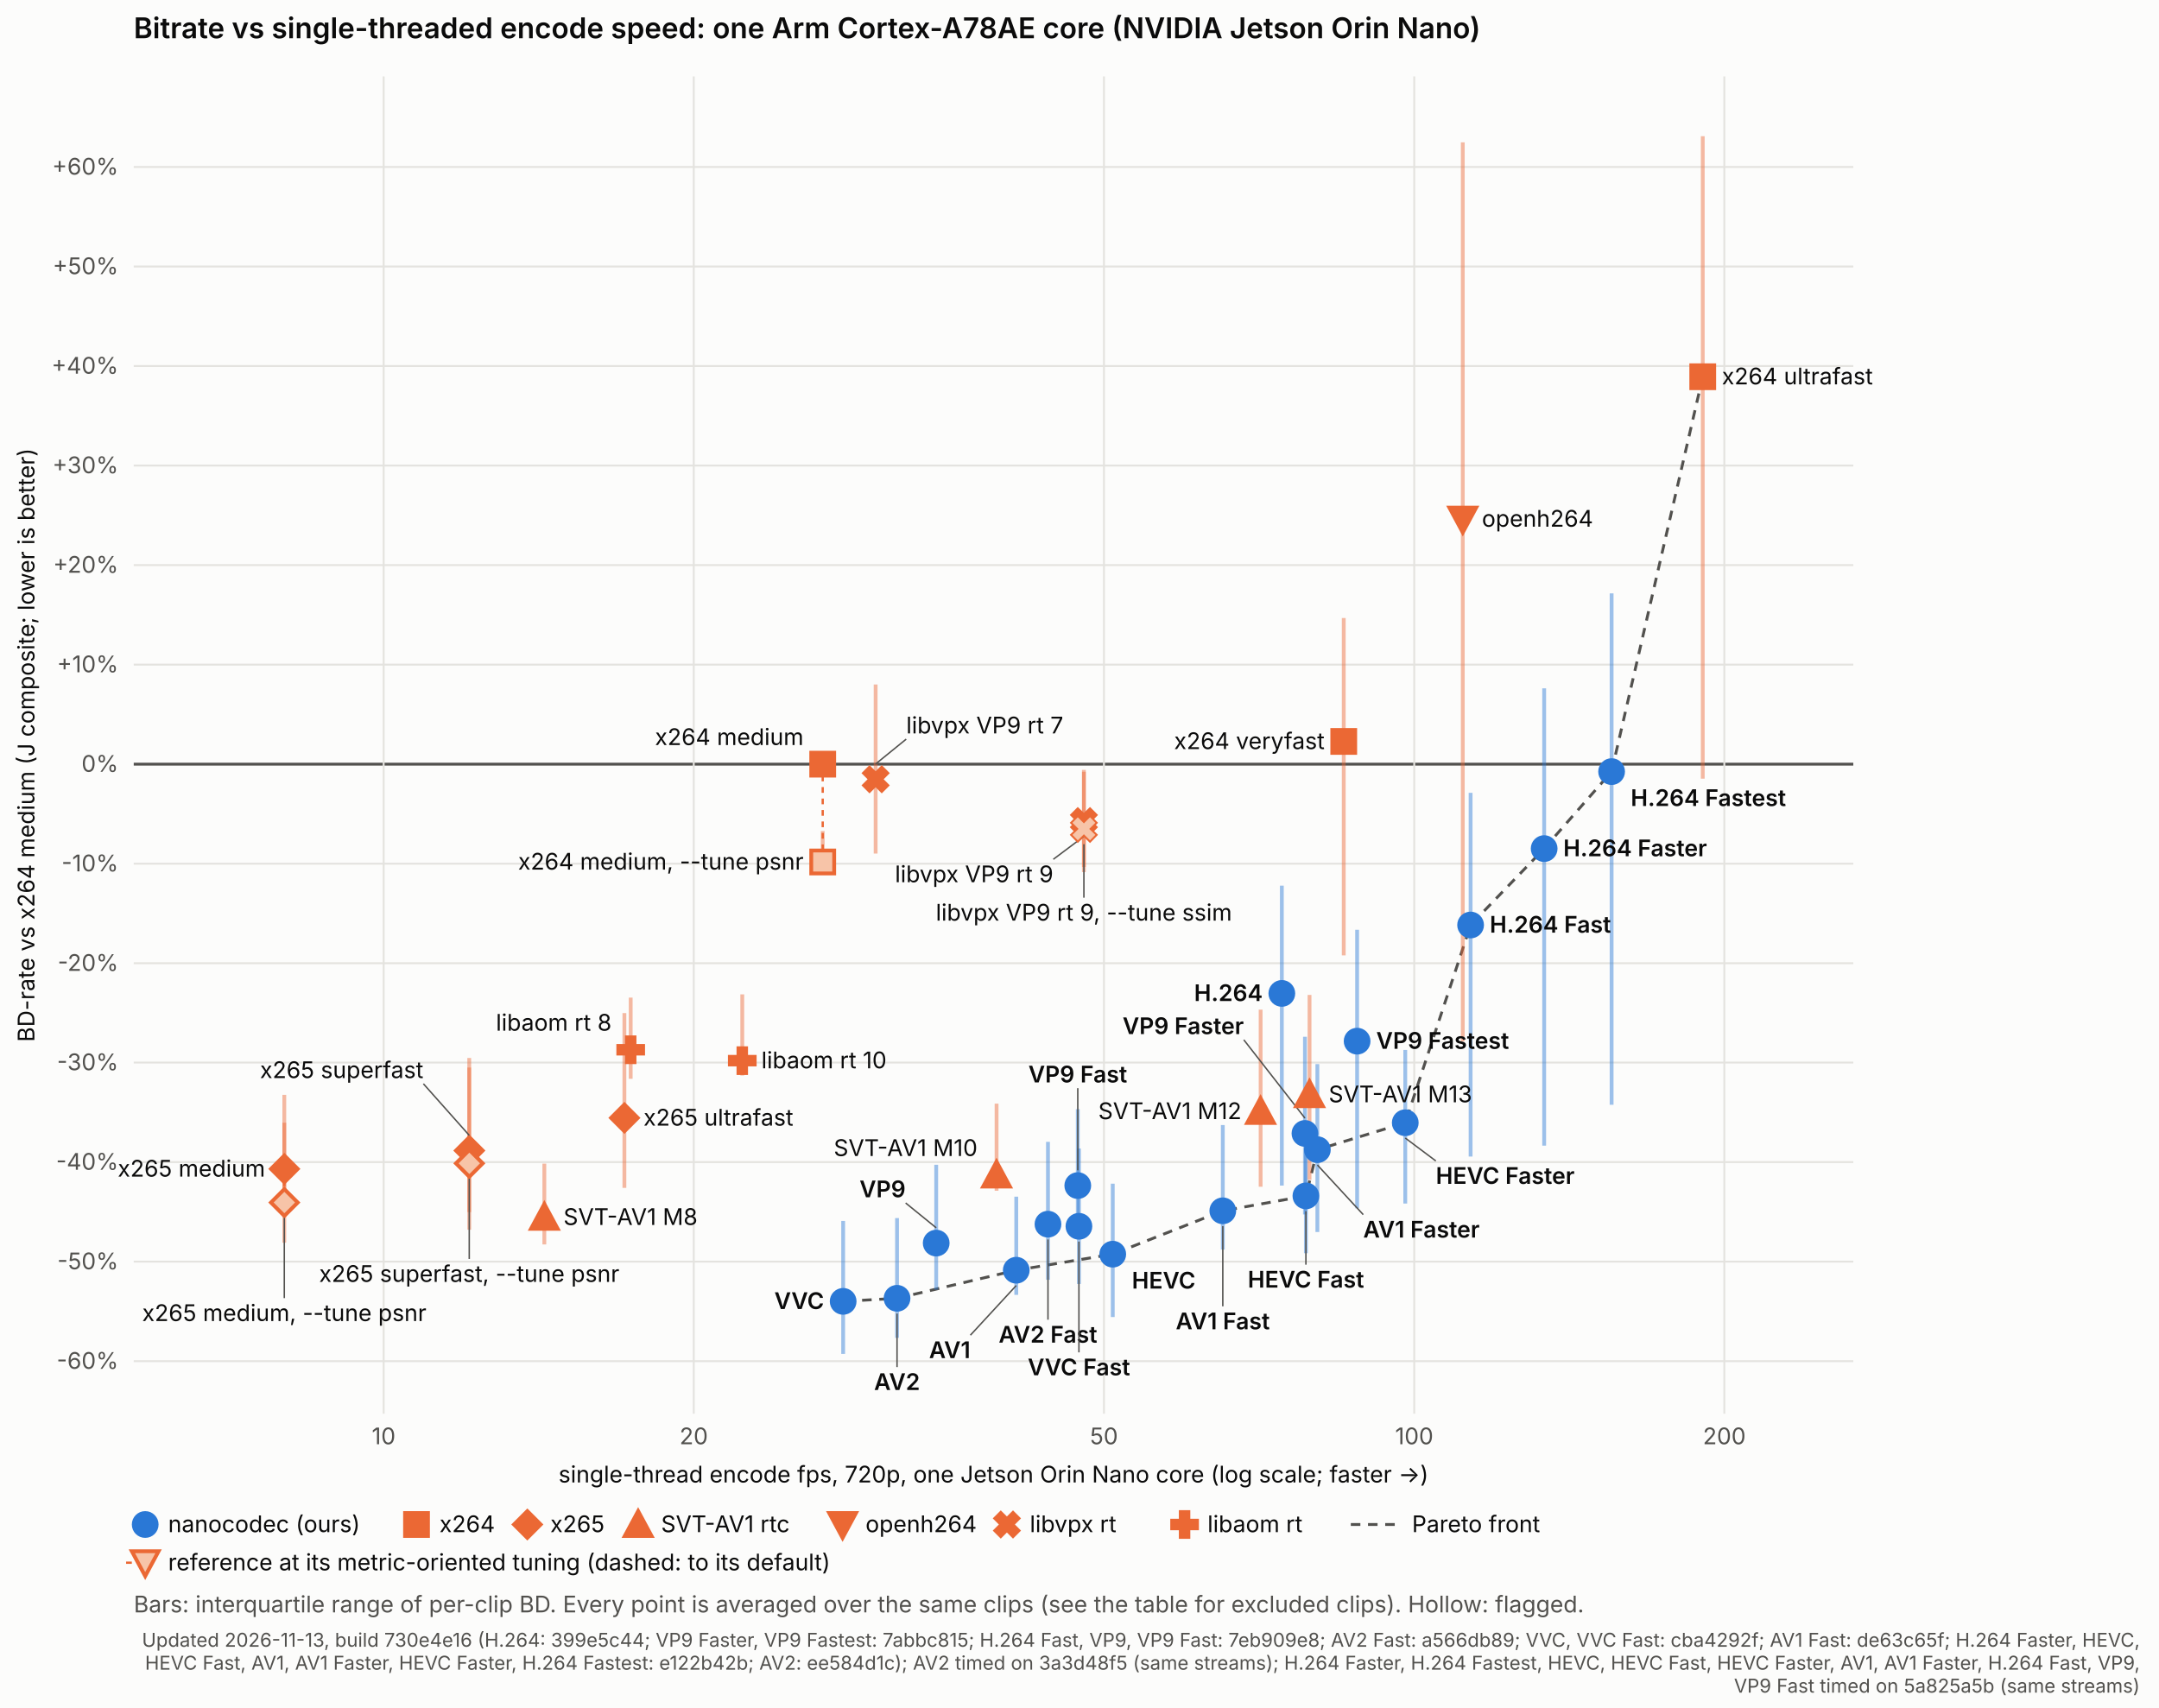
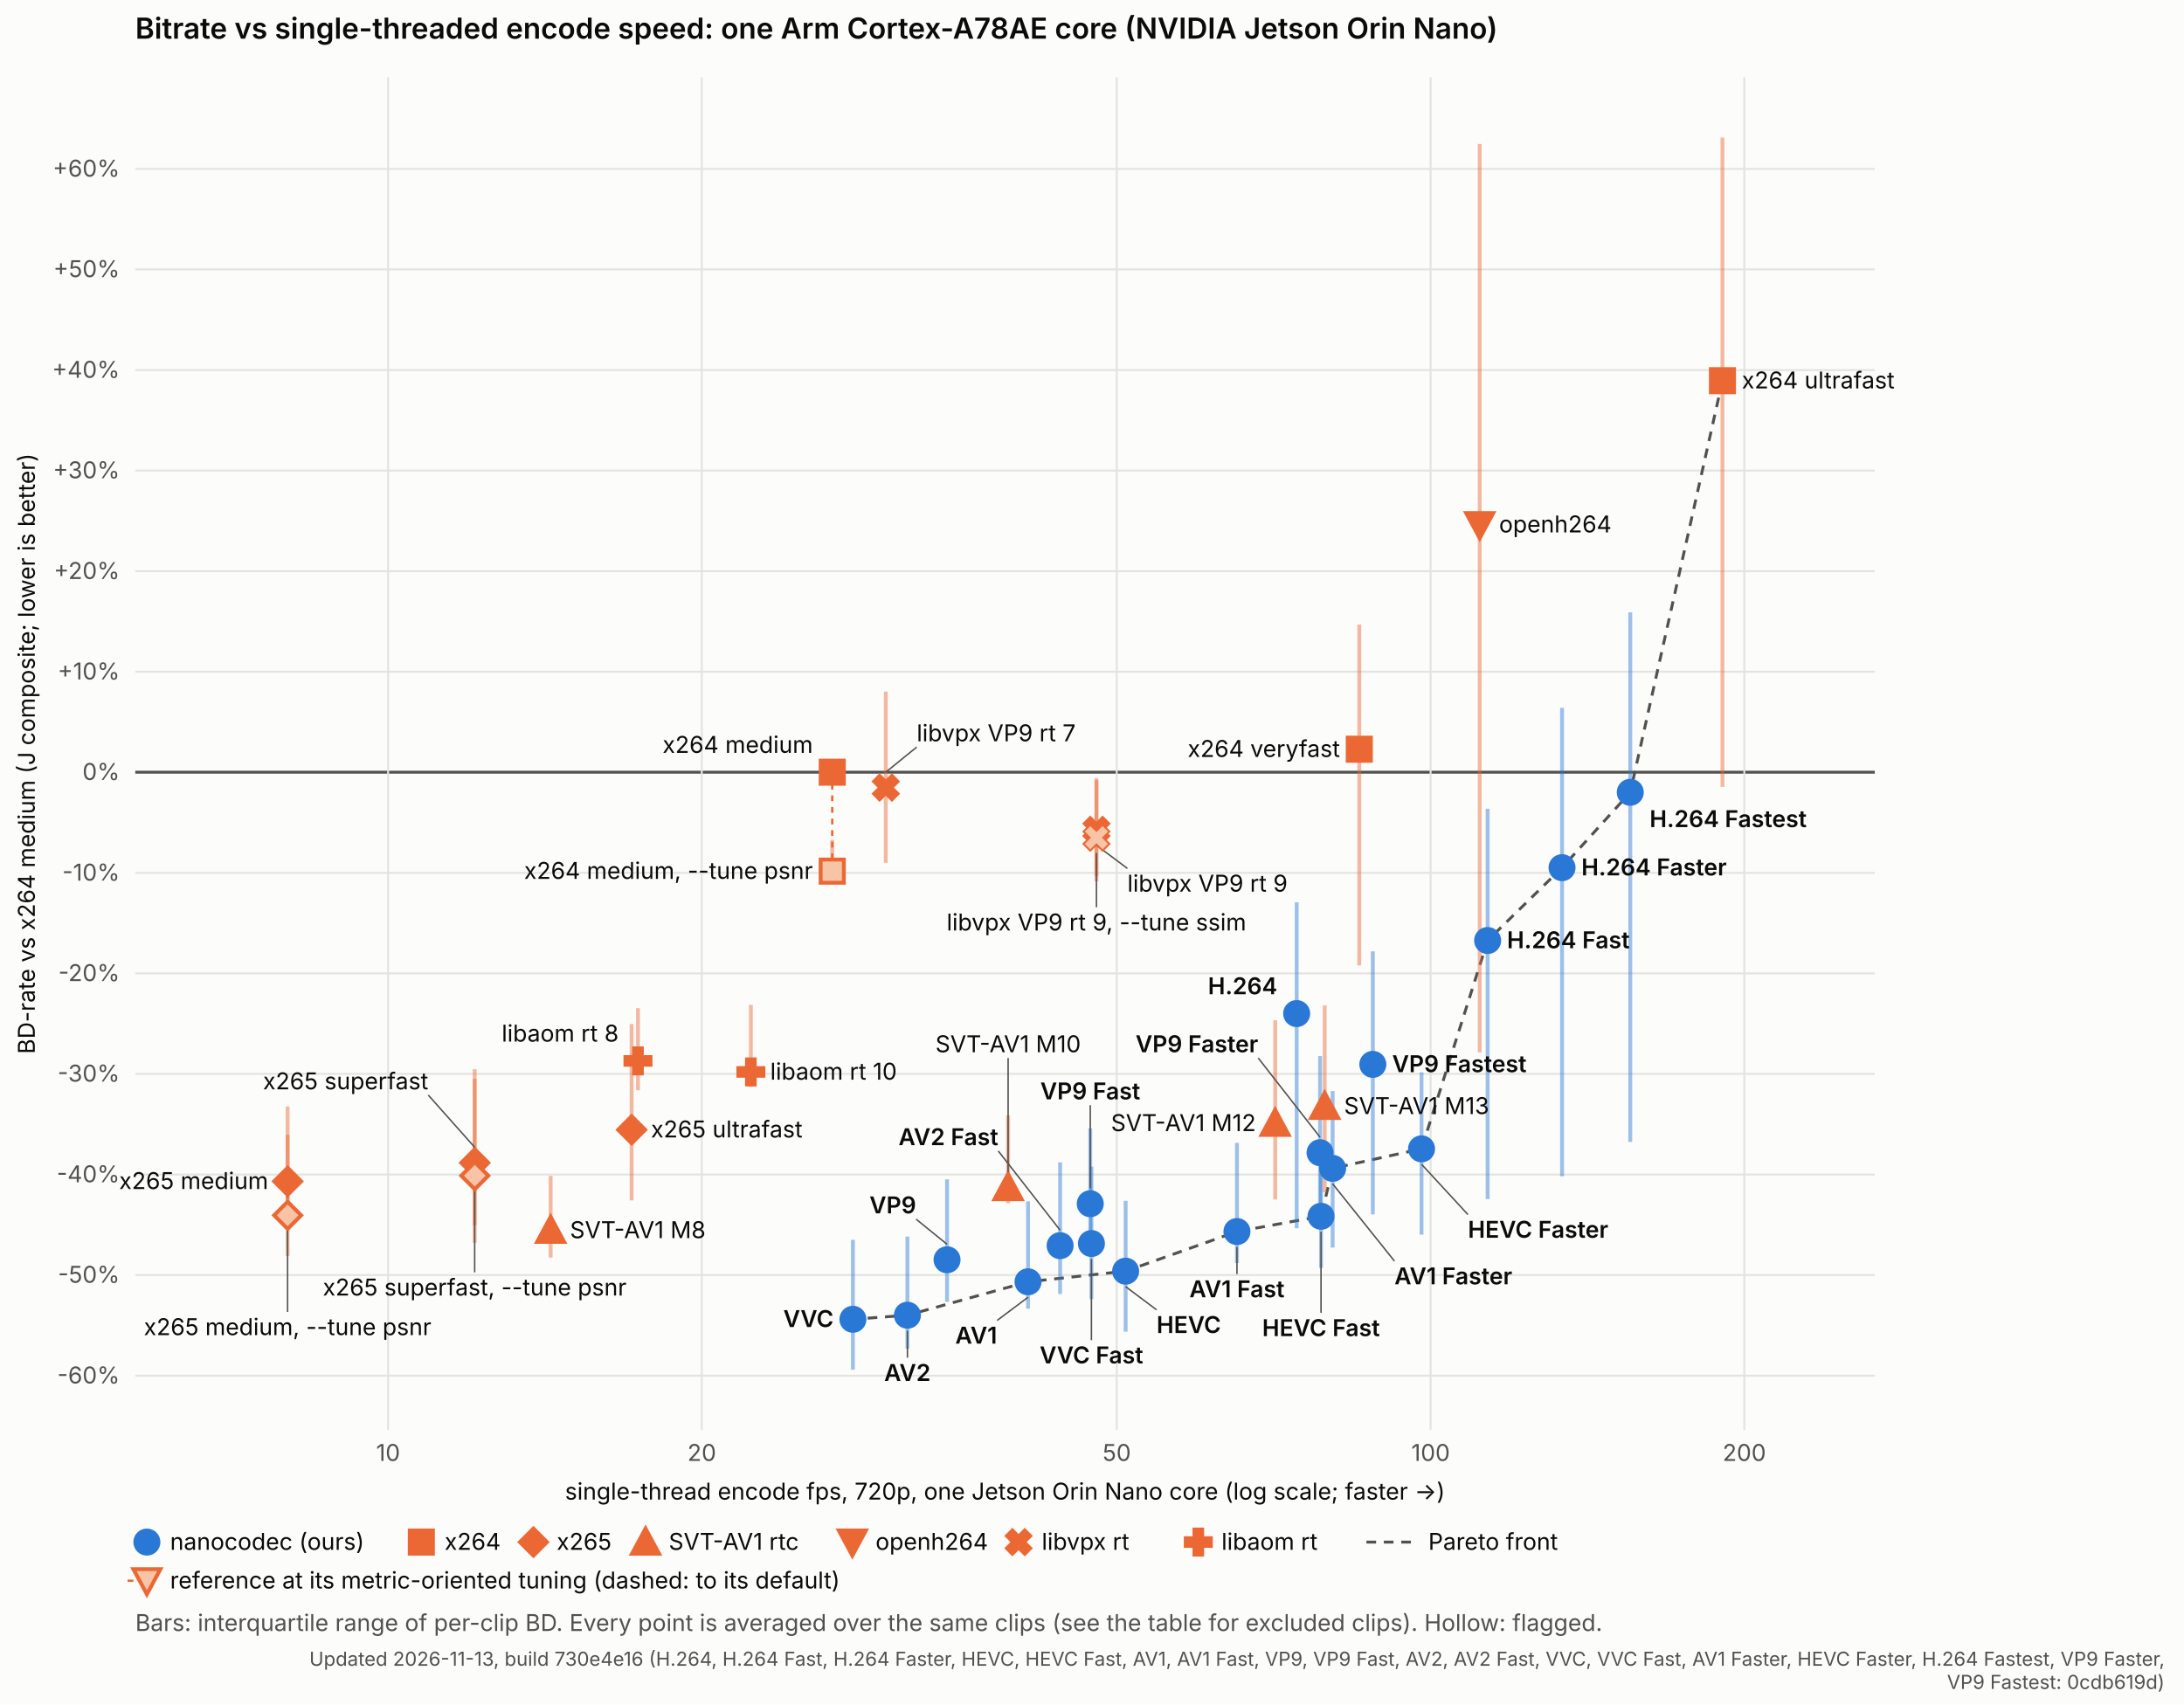
- <svg xmlns="http://www.w3.org/2000/svg" viewBox="0 0 1130 894" width="1130" height="894" font-family="system-ui, -apple-system, Segoe UI, sans-serif" font-size="12">
-   <rect width="1130" height="894" fill="#fcfcfb" />
+ <svg xmlns="http://www.w3.org/2000/svg" viewBox="0 0 1130 882" width="1130" height="882" font-family="system-ui, -apple-system, Segoe UI, sans-serif" font-size="12">
+   <rect width="1130" height="882" fill="#fcfcfb" />
  <text x="70" y="20" font-size="15" font-weight="600" fill="#0b0b0b">Bitrate vs single-threaded encode speed: one Arm Cortex-A78AE core (NVIDIA Jetson Orin Nano)</text>
  <text x="70" y="35" fill="#52514e" />
-   <line x1="70" x2="970" y1="712.5" y2="712.5" stroke="#e4e3df" stroke-width="1" />
-   <text x="62" y="716.5" text-anchor="end" fill="#52514e">-60%</text>
-   <line x1="70" x2="970" y1="660.4" y2="660.4" stroke="#e4e3df" stroke-width="1" />
-   <text x="62" y="664.4" text-anchor="end" fill="#52514e">-50%</text>
-   <line x1="70" x2="970" y1="608.3" y2="608.3" stroke="#e4e3df" stroke-width="1" />
-   <text x="62" y="612.3" text-anchor="end" fill="#52514e">-40%</text>
-   <line x1="70" x2="970" y1="556.2" y2="556.2" stroke="#e4e3df" stroke-width="1" />
-   <text x="62" y="560.2" text-anchor="end" fill="#52514e">-30%</text>
-   <line x1="70" x2="970" y1="504.2" y2="504.2" stroke="#e4e3df" stroke-width="1" />
-   <text x="62" y="508.2" text-anchor="end" fill="#52514e">-20%</text>
-   <line x1="70" x2="970" y1="452.1" y2="452.1" stroke="#e4e3df" stroke-width="1" />
-   <text x="62" y="456.1" text-anchor="end" fill="#52514e">-10%</text>
-   <line x1="70" x2="970" y1="400.0" y2="400.0" stroke="#52514e" stroke-width="1.5" />
-   <text x="62" y="404.0" text-anchor="end" fill="#52514e">0%</text>
-   <line x1="70" x2="970" y1="347.9" y2="347.9" stroke="#e4e3df" stroke-width="1" />
-   <text x="62" y="351.9" text-anchor="end" fill="#52514e">+10%</text>
-   <line x1="70" x2="970" y1="295.8" y2="295.8" stroke="#e4e3df" stroke-width="1" />
-   <text x="62" y="299.8" text-anchor="end" fill="#52514e">+20%</text>
-   <line x1="70" x2="970" y1="243.7" y2="243.7" stroke="#e4e3df" stroke-width="1" />
-   <text x="62" y="247.7" text-anchor="end" fill="#52514e">+30%</text>
-   <line x1="70" x2="970" y1="191.6" y2="191.6" stroke="#e4e3df" stroke-width="1" />
-   <text x="62" y="195.6" text-anchor="end" fill="#52514e">+40%</text>
-   <line x1="70" x2="970" y1="139.5" y2="139.5" stroke="#e4e3df" stroke-width="1" />
-   <text x="62" y="143.5" text-anchor="end" fill="#52514e">+50%</text>
+   <line x1="70" x2="970" y1="711.9" y2="711.9" stroke="#e4e3df" stroke-width="1" />
+   <text x="62" y="715.9" text-anchor="end" fill="#52514e">-60%</text>
+   <line x1="70" x2="970" y1="659.8" y2="659.8" stroke="#e4e3df" stroke-width="1" />
+   <text x="62" y="663.8" text-anchor="end" fill="#52514e">-50%</text>
+   <line x1="70" x2="970" y1="607.8" y2="607.8" stroke="#e4e3df" stroke-width="1" />
+   <text x="62" y="611.8" text-anchor="end" fill="#52514e">-40%</text>
+   <line x1="70" x2="970" y1="555.7" y2="555.7" stroke="#e4e3df" stroke-width="1" />
+   <text x="62" y="559.7" text-anchor="end" fill="#52514e">-30%</text>
+   <line x1="70" x2="970" y1="503.7" y2="503.7" stroke="#e4e3df" stroke-width="1" />
+   <text x="62" y="507.7" text-anchor="end" fill="#52514e">-20%</text>
+   <line x1="70" x2="970" y1="451.7" y2="451.7" stroke="#e4e3df" stroke-width="1" />
+   <text x="62" y="455.7" text-anchor="end" fill="#52514e">-10%</text>
+   <line x1="70" x2="970" y1="399.6" y2="399.6" stroke="#52514e" stroke-width="1.5" />
+   <text x="62" y="403.6" text-anchor="end" fill="#52514e">0%</text>
+   <line x1="70" x2="970" y1="347.6" y2="347.6" stroke="#e4e3df" stroke-width="1" />
+   <text x="62" y="351.6" text-anchor="end" fill="#52514e">+10%</text>
+   <line x1="70" x2="970" y1="295.6" y2="295.6" stroke="#e4e3df" stroke-width="1" />
+   <text x="62" y="299.6" text-anchor="end" fill="#52514e">+20%</text>
+   <line x1="70" x2="970" y1="243.5" y2="243.5" stroke="#e4e3df" stroke-width="1" />
+   <text x="62" y="247.5" text-anchor="end" fill="#52514e">+30%</text>
+   <line x1="70" x2="970" y1="191.5" y2="191.5" stroke="#e4e3df" stroke-width="1" />
+   <text x="62" y="195.5" text-anchor="end" fill="#52514e">+40%</text>
+   <line x1="70" x2="970" y1="139.4" y2="139.4" stroke="#e4e3df" stroke-width="1" />
+   <text x="62" y="143.4" text-anchor="end" fill="#52514e">+50%</text>
  <line x1="70" x2="970" y1="87.4" y2="87.4" stroke="#e4e3df" stroke-width="1" />
  <text x="62" y="91.4" text-anchor="end" fill="#52514e">+60%</text>
  <line x1="200.8" x2="200.8" y1="40" y2="740" stroke="#e4e3df" />
  <text x="200.8" y="756" text-anchor="middle" fill="#52514e">10</text>
  <line x1="363.1" x2="363.1" y1="40" y2="740" stroke="#e4e3df" />
  <text x="363.1" y="756" text-anchor="middle" fill="#52514e">20</text>
  <line x1="577.8" x2="577.8" y1="40" y2="740" stroke="#e4e3df" />
  <text x="577.8" y="756" text-anchor="middle" fill="#52514e">50</text>
  <line x1="740.2" x2="740.2" y1="40" y2="740" stroke="#e4e3df" />
  <text x="740.2" y="756" text-anchor="middle" fill="#52514e">100</text>
  <line x1="902.5" x2="902.5" y1="40" y2="740" stroke="#e4e3df" />
  <text x="902.5" y="756" text-anchor="middle" fill="#52514e">200</text>
  <text x="520.0" y="776" text-anchor="middle" fill="#0b0b0b">single-thread encode fps, 720p, one Jetson Orin Nano core (log scale; faster →)</text>
  <text transform="translate(18,390.0) rotate(-90)" text-anchor="middle" fill="#0b0b0b">BD-rate vs x264 medium (J composite; lower is better)</text>
-   <polyline points="891.2,197.2 843.5,403.9 808.2,444.2 769.7,484.2 735.5,587.7 689.5,601.8 683.5,626.0 640.0,633.8 582.4,656.5 531.9,664.9 469.5,679.6 441.3,681.2" fill="none" stroke="#52514e" stroke-width="1.5" stroke-dasharray="5 4" />
-   <line x1="430.6" y1="400.0" x2="430.6" y2="451.2" stroke="#eb6834" stroke-width="1.2" stroke-dasharray="3 3" />
-   <line x1="245.6" y1="602.3" x2="245.6" y2="609.0" stroke="#eb6834" stroke-width="1.2" stroke-dasharray="3 3" />
-   <line x1="148.8" y1="611.9" x2="148.8" y2="629.5" stroke="#eb6834" stroke-width="1.2" stroke-dasharray="3 3" />
-   <line x1="567.3" y1="429.8" x2="567.3" y2="433.9" stroke="#eb6834" stroke-width="1.2" stroke-dasharray="3 3" />
-   <line x1="430.6" x2="430.6" y1="400.0" y2="400.0" stroke="#eb6834" stroke-opacity="0.45" stroke-width="2" />
-   <line x1="670.9" x2="670.9" y1="620.6" y2="463.6" stroke="#2a78d6" stroke-opacity="0.45" stroke-width="2" />
-   <line x1="769.7" x2="769.7" y1="605.4" y2="415.0" stroke="#2a78d6" stroke-opacity="0.45" stroke-width="2" />
-   <line x1="808.2" x2="808.2" y1="599.7" y2="360.3" stroke="#2a78d6" stroke-opacity="0.45" stroke-width="2" />
-   <line x1="843.5" x2="843.5" y1="578.3" y2="310.6" stroke="#2a78d6" stroke-opacity="0.45" stroke-width="2" />
-   <line x1="582.4" x2="582.4" y1="689.4" y2="619.6" stroke="#2a78d6" stroke-opacity="0.45" stroke-width="2" />
-   <line x1="683.5" x2="683.5" y1="656.0" y2="589.7" stroke="#2a78d6" stroke-opacity="0.45" stroke-width="2" />
-   <line x1="735.5" x2="735.5" y1="630.0" y2="549.6" stroke="#2a78d6" stroke-opacity="0.45" stroke-width="2" />
-   <line x1="531.9" x2="531.9" y1="677.8" y2="626.4" stroke="#2a78d6" stroke-opacity="0.45" stroke-width="2" />
-   <line x1="640.0" x2="640.0" y1="654.1" y2="588.9" stroke="#2a78d6" stroke-opacity="0.45" stroke-width="2" />
-   <line x1="689.5" x2="689.5" y1="644.9" y2="557.0" stroke="#2a78d6" stroke-opacity="0.45" stroke-width="2" />
-   <line x1="490.0" x2="490.0" y1="675.1" y2="609.7" stroke="#2a78d6" stroke-opacity="0.45" stroke-width="2" />
-   <line x1="564.1" x2="564.1" y1="645.4" y2="580.6" stroke="#2a78d6" stroke-opacity="0.45" stroke-width="2" />
-   <line x1="683.0" x2="683.0" y1="635.7" y2="542.7" stroke="#2a78d6" stroke-opacity="0.45" stroke-width="2" />
-   <line x1="710.3" x2="710.3" y1="632.5" y2="486.7" stroke="#2a78d6" stroke-opacity="0.45" stroke-width="2" />
-   <line x1="469.5" x2="469.5" y1="700.3" y2="637.6" stroke="#2a78d6" stroke-opacity="0.45" stroke-width="2" />
-   <line x1="548.5" x2="548.5" y1="669.9" y2="597.7" stroke="#2a78d6" stroke-opacity="0.45" stroke-width="2" />
-   <line x1="441.3" x2="441.3" y1="708.7" y2="639.1" stroke="#2a78d6" stroke-opacity="0.45" stroke-width="2" />
-   <line x1="564.7" x2="564.7" y1="672.1" y2="601.2" stroke="#2a78d6" stroke-opacity="0.45" stroke-width="2" />
-   <line x1="765.6" x2="765.6" y1="545.1" y2="74.5" stroke="#eb6834" stroke-opacity="0.45" stroke-width="2" />
-   <line x1="891.2" x2="891.2" y1="407.6" y2="71.3" stroke="#eb6834" stroke-opacity="0.45" stroke-width="2" />
-   <line x1="703.3" x2="703.3" y1="500.1" y2="323.5" stroke="#eb6834" stroke-opacity="0.45" stroke-width="2" />
-   <line x1="326.8" x2="326.8" y1="621.8" y2="530.3" stroke="#eb6834" stroke-opacity="0.45" stroke-width="2" />
-   <line x1="245.6" x2="245.6" y1="634.5" y2="553.8" stroke="#eb6834" stroke-opacity="0.45" stroke-width="2" />
-   <line x1="148.8" x2="148.8" y1="625.5" y2="573.1" stroke="#eb6834" stroke-opacity="0.45" stroke-width="2" />
-   <line x1="284.9" x2="284.9" y1="651.4" y2="609.1" stroke="#eb6834" stroke-opacity="0.45" stroke-width="2" />
-   <line x1="521.6" x2="521.6" y1="623.3" y2="577.7" stroke="#eb6834" stroke-opacity="0.45" stroke-width="2" />
-   <line x1="659.8" x2="659.8" y1="621.2" y2="528.5" stroke="#eb6834" stroke-opacity="0.45" stroke-width="2" />
-   <line x1="685.4" x2="685.4" y1="617.6" y2="520.8" stroke="#eb6834" stroke-opacity="0.45" stroke-width="2" />
-   <line x1="458.3" x2="458.3" y1="446.8" y2="358.3" stroke="#eb6834" stroke-opacity="0.45" stroke-width="2" />
-   <line x1="567.3" x2="567.3" y1="453.8" y2="404.0" stroke="#eb6834" stroke-opacity="0.45" stroke-width="2" />
-   <line x1="330.1" x2="330.1" y1="564.7" y2="522.2" stroke="#eb6834" stroke-opacity="0.45" stroke-width="2" />
-   <line x1="388.5" x2="388.5" y1="563.0" y2="520.5" stroke="#eb6834" stroke-opacity="0.45" stroke-width="2" />
-   <line x1="430.6" x2="430.6" y1="453.6" y2="435.0" stroke="#eb6834" stroke-opacity="0.45" stroke-width="2" />
-   <line x1="245.6" x2="245.6" y1="643.7" y2="558.8" stroke="#eb6834" stroke-opacity="0.45" stroke-width="2" />
-   <line x1="148.8" x2="148.8" y1="650.5" y2="587.7" stroke="#eb6834" stroke-opacity="0.45" stroke-width="2" />
-   <line x1="567.3" x2="567.3" y1="456.5" y2="403.0" stroke="#eb6834" stroke-opacity="0.45" stroke-width="2" />
-   <g>
-     <rect x="424.6" y="394.0" width="12" height="12" fill="#eb6834" stroke="#eb6834" stroke-width="2" />
-   </g>
-   <text x="420.6" y="390.0" text-anchor="end" fill="#0b0b0b">x264 medium</text>
-   <g>
-     <circle cx="670.9" cy="520.0" r="6" fill="#2a78d6" stroke="#2a78d6" stroke-width="2" />
-   </g>
-   <text x="660.9" y="524.0" text-anchor="end" fill="#0b0b0b" font-weight="600">H.264</text>
-   <g>
-     <circle cx="769.7" cy="484.2" r="6" fill="#2a78d6" stroke="#2a78d6" stroke-width="2" />
-   </g>
-   <text x="779.7" y="488.2" text-anchor="start" fill="#0b0b0b" font-weight="600">H.264 Fast</text>
-   <g>
-     <circle cx="808.2" cy="444.2" r="6" fill="#2a78d6" stroke="#2a78d6" stroke-width="2" />
-   </g>
-   <text x="818.2" y="448.2" text-anchor="start" fill="#0b0b0b" font-weight="600">H.264 Faster</text>
-   <g>
-     <circle cx="843.5" cy="403.9" r="6" fill="#2a78d6" stroke="#2a78d6" stroke-width="2" />
-   </g>
-   <text x="853.5" y="421.9" text-anchor="start" fill="#0b0b0b" font-weight="600">H.264 Fastest</text>
-   <g>
-     <circle cx="582.4" cy="656.5" r="6" fill="#2a78d6" stroke="#2a78d6" stroke-width="2" />
-   </g>
-   <text x="592.4" y="674.5" text-anchor="start" fill="#0b0b0b" font-weight="600">HEVC</text>
-   <g>
-     <circle cx="683.5" cy="626.0" r="6" fill="#2a78d6" stroke="#2a78d6" stroke-width="2" />
-   </g>
-   <line x1="683.5" y1="634.0" x2="683.5" y2="662.0" stroke="#52514e" stroke-width="0.75" />
-   <text x="683.5" y="674.0" text-anchor="middle" fill="#0b0b0b" font-weight="600">HEVC Fast</text>
-   <g>
-     <circle cx="735.5" cy="587.7" r="6" fill="#2a78d6" stroke="#2a78d6" stroke-width="2" />
-   </g>
-   <line x1="735.5" y1="595.7" x2="751.5" y2="607.7" stroke="#52514e" stroke-width="0.75" />
-   <text x="751.5" y="619.7" text-anchor="start" fill="#0b0b0b" font-weight="600">HEVC Faster</text>
-   <g>
-     <circle cx="531.9" cy="664.9" r="6" fill="#2a78d6" stroke="#2a78d6" stroke-width="2" />
-   </g>
-   <line x1="531.9" y1="672.9" x2="507.9" y2="698.9" stroke="#52514e" stroke-width="0.75" />
-   <text x="507.9" y="710.9" text-anchor="end" fill="#0b0b0b" font-weight="600">AV1</text>
-   <g>
-     <circle cx="640.0" cy="633.8" r="6" fill="#2a78d6" stroke="#2a78d6" stroke-width="2" />
-   </g>
-   <line x1="640.0" y1="641.8" x2="640.0" y2="683.8" stroke="#52514e" stroke-width="0.75" />
-   <text x="640.0" y="695.8" text-anchor="middle" fill="#0b0b0b" font-weight="600">AV1 Fast</text>
-   <g>
-     <circle cx="689.5" cy="601.8" r="6" fill="#2a78d6" stroke="#2a78d6" stroke-width="2" />
-   </g>
-   <line x1="689.5" y1="609.8" x2="713.5" y2="635.8" stroke="#52514e" stroke-width="0.75" />
-   <text x="713.5" y="647.8" text-anchor="start" fill="#0b0b0b" font-weight="600">AV1 Faster</text>
-   <g>
-     <circle cx="490.0" cy="650.7" r="6" fill="#2a78d6" stroke="#2a78d6" stroke-width="2" />
-   </g>
-   <line x1="490.0" y1="642.7" x2="474.0" y2="629.7" stroke="#52514e" stroke-width="0.75" />
-   <text x="474.0" y="626.7" text-anchor="end" fill="#0b0b0b" font-weight="600">VP9</text>
-   <g>
-     <circle cx="564.1" cy="620.6" r="6" fill="#2a78d6" stroke="#2a78d6" stroke-width="2" />
-   </g>
-   <line x1="564.1" y1="612.6" x2="564.1" y2="569.6" stroke="#52514e" stroke-width="0.75" />
-   <text x="564.1" y="566.6" text-anchor="middle" fill="#0b0b0b" font-weight="600">VP9 Fast</text>
-   <g>
-     <circle cx="683.0" cy="593.3" r="6" fill="#2a78d6" stroke="#2a78d6" stroke-width="2" />
-   </g>
-   <line x1="683.0" y1="585.3" x2="651.0" y2="544.3" stroke="#52514e" stroke-width="0.75" />
-   <text x="651.0" y="541.3" text-anchor="end" fill="#0b0b0b" font-weight="600">VP9 Faster</text>
-   <g>
-     <circle cx="710.3" cy="545.0" r="6" fill="#2a78d6" stroke="#2a78d6" stroke-width="2" />
-   </g>
-   <text x="720.3" y="549.0" text-anchor="start" fill="#0b0b0b" font-weight="600">VP9 Fastest</text>
-   <g>
-     <circle cx="469.5" cy="679.6" r="6" fill="#2a78d6" stroke="#2a78d6" stroke-width="2" />
-   </g>
-   <line x1="469.5" y1="687.6" x2="469.5" y2="715.6" stroke="#52514e" stroke-width="0.75" />
-   <text x="469.5" y="727.6" text-anchor="middle" fill="#0b0b0b" font-weight="600">AV2</text>
-   <g>
-     <circle cx="548.5" cy="640.8" r="6" fill="#2a78d6" stroke="#2a78d6" stroke-width="2" />
-   </g>
-   <line x1="548.5" y1="648.8" x2="548.5" y2="690.8" stroke="#52514e" stroke-width="0.75" />
-   <text x="548.5" y="702.8" text-anchor="middle" fill="#0b0b0b" font-weight="600">AV2 Fast</text>
-   <g>
-     <circle cx="441.3" cy="681.2" r="6" fill="#2a78d6" stroke="#2a78d6" stroke-width="2" />
-   </g>
-   <text x="431.3" y="685.2" text-anchor="end" fill="#0b0b0b" font-weight="600">VVC</text>
-   <g>
-     <circle cx="564.7" cy="641.9" r="6" fill="#2a78d6" stroke="#2a78d6" stroke-width="2" />
-   </g>
-   <line x1="564.7" y1="649.9" x2="564.7" y2="707.9" stroke="#52514e" stroke-width="0.75" />
-   <text x="564.7" y="719.9" text-anchor="middle" fill="#0b0b0b" font-weight="600">VVC Fast</text>
-   <g>
-     <polygon points="765.601,278.728 772.601,265.728 758.601,265.728" fill="#eb6834" stroke="#eb6834" stroke-width="2" />
-   </g>
-   <text x="775.6" y="275.7" text-anchor="start" fill="#0b0b0b">openh264</text>
-   <g>
-     <rect x="885.2" y="191.2" width="12" height="12" fill="#eb6834" stroke="#eb6834" stroke-width="2" />
-   </g>
-   <text x="901.2" y="201.2" text-anchor="start" fill="#0b0b0b">x264 ultrafast</text>
-   <g>
-     <rect x="697.3" y="382.1" width="12" height="12" fill="#eb6834" stroke="#eb6834" stroke-width="2" />
-   </g>
-   <text x="693.3" y="392.1" text-anchor="end" fill="#0b0b0b">x264 veryfast</text>
-   <g>
-     <polygon points="326.811,578.163 333.811,585.163 326.811,592.163 319.811,585.163" fill="#eb6834" stroke="#eb6834" stroke-width="2" />
-   </g>
-   <text x="336.8" y="589.2" text-anchor="start" fill="#0b0b0b">x265 ultrafast</text>
-   <g>
-     <polygon points="245.647,595.274 252.647,602.274 245.647,609.274 238.647,602.274" fill="#eb6834" stroke="#eb6834" stroke-width="2" />
-   </g>
-   <line x1="245.6" y1="594.3" x2="221.6" y2="567.3" stroke="#52514e" stroke-width="0.75" />
-   <text x="221.6" y="564.3" text-anchor="end" fill="#0b0b0b">x265 superfast</text>
-   <g>
-     <polygon points="148.821,604.859 155.821,611.859 148.821,618.859 141.821,611.859" fill="#eb6834" stroke="#eb6834" stroke-width="2" />
-   </g>
-   <text x="138.8" y="615.9" text-anchor="end" fill="#0b0b0b">x265 medium</text>
-   <g>
-     <polygon points="284.896,630.234 291.896,643.234 277.896,643.234" fill="#eb6834" stroke="#eb6834" stroke-width="2" />
-   </g>
-   <text x="294.9" y="641.2" text-anchor="start" fill="#0b0b0b">SVT-AV1 M8</text>
-   <g>
-     <polygon points="521.574,608.103 528.574,621.103 514.574,621.103" fill="#eb6834" stroke="#eb6834" stroke-width="2" />
-   </g>
-   <text x="511.6" y="605.1" text-anchor="end" fill="#0b0b0b">SVT-AV1 M10</text>
-   <g>
-     <polygon points="659.751,574.812 666.751,587.812 652.751,587.812" fill="#eb6834" stroke="#eb6834" stroke-width="2" />
-   </g>
-   <text x="649.8" y="585.8" text-anchor="end" fill="#0b0b0b">SVT-AV1 M12</text>
-   <g>
-     <polygon points="685.389,566.044 692.389,579.044 678.389,579.044" fill="#eb6834" stroke="#eb6834" stroke-width="2" />
-   </g>
-   <text x="695.4" y="577.0" text-anchor="start" fill="#0b0b0b">SVT-AV1 M13</text>
-   <g>
-     <polygon points="461.5,401.2 465.0,404.7 461.8,407.9 465.0,411.1 461.5,414.6 458.3,411.4 455.1,414.6 451.6,411.1 454.8,407.9 451.6,404.7 455.1,401.2 458.3,404.4" fill="#eb6834" stroke="#eb6834" stroke-width="1" />
-   </g>
-   <line x1="458.3" y1="399.9" x2="474.3" y2="386.9" stroke="#52514e" stroke-width="0.75" />
-   <text x="474.3" y="383.9" text-anchor="start" fill="#0b0b0b">libvpx VP9 rt 7</text>
-   <g>
-     <polygon points="570.5,423.1 574.0,426.6 570.8,429.8 574.0,433.0 570.5,436.5 567.3,433.3 564.1,436.5 560.6,433.0 563.8,429.8 560.6,426.6 564.1,423.1 567.3,426.2" fill="#eb6834" stroke="#eb6834" stroke-width="1" />
-   </g>
-   <line x1="567.3" y1="437.8" x2="551.3" y2="449.8" stroke="#52514e" stroke-width="0.75" />
-   <text x="551.3" y="461.8" text-anchor="end" fill="#0b0b0b">libvpx VP9 rt 9</text>
-   <g>
-     <polygon points="327.6,542.5 332.6,542.5 332.6,547.0 337.1,547.0 337.1,552.0 332.6,552.0 332.6,556.5 327.6,556.5 327.6,552.0 323.1,552.0 323.1,547.0 327.6,547.0" fill="#eb6834" stroke="#eb6834" stroke-width="1" />
-   </g>
-   <text x="320.1" y="539.5" text-anchor="end" fill="#0b0b0b">libaom rt 8</text>
-   <g>
-     <polygon points="386.0,548.2 391.0,548.2 391.0,552.7 395.5,552.7 395.5,557.7 391.0,557.7 391.0,562.2 386.0,562.2 386.0,557.7 381.5,557.7 381.5,552.7 386.0,552.7" fill="#eb6834" stroke="#eb6834" stroke-width="1" />
-   </g>
-   <text x="398.5" y="559.2" text-anchor="start" fill="#0b0b0b">libaom rt 10</text>
-   <g>
-     <rect x="424.6" y="445.2" width="12" height="12" fill="#f7c4a8" stroke="#eb6834" stroke-width="2" />
-   </g>
-   <text x="420.6" y="455.2" text-anchor="end" fill="#0b0b0b">x264 medium, --tune psnr</text>
-   <g>
-     <polygon points="245.647,601.955 252.647,608.955 245.647,615.955 238.647,608.955" fill="#f7c4a8" stroke="#eb6834" stroke-width="2" />
-   </g>
-   <line x1="245.6" y1="617.0" x2="245.6" y2="659.0" stroke="#52514e" stroke-width="0.75" />
-   <text x="245.6" y="671.0" text-anchor="middle" fill="#0b0b0b">x265 superfast, --tune psnr</text>
-   <g>
-     <polygon points="148.821,622.464 155.821,629.464 148.821,636.464 141.821,629.464" fill="#f7c4a8" stroke="#eb6834" stroke-width="2" />
-   </g>
-   <line x1="148.8" y1="637.5" x2="148.8" y2="679.5" stroke="#52514e" stroke-width="0.75" />
-   <text x="148.8" y="691.5" text-anchor="middle" fill="#0b0b0b">x265 medium, --tune psnr</text>
-   <g>
-     <polygon points="570.5,427.1 574.0,430.7 570.8,433.9 574.0,437.0 570.5,440.6 567.3,437.4 564.1,440.6 560.6,437.0 563.8,433.9 560.6,430.7 564.1,427.1 567.3,430.3" fill="#f7c4a8" stroke="#eb6834" stroke-width="1" />
-   </g>
-   <line x1="567.3" y1="441.9" x2="567.3" y2="469.9" stroke="#52514e" stroke-width="0.75" />
-   <text x="567.3" y="481.9" text-anchor="middle" fill="#0b0b0b">libvpx VP9 rt 9, --tune ssim</text>
+   <polyline points="891.2,197.0 843.5,410.0 808.2,449.0 769.7,486.7 735.5,594.5 689.5,604.6 683.5,629.4 640.0,637.3 582.4,657.8 531.9,663.3 469.5,680.6 441.3,682.7" fill="none" stroke="#52514e" stroke-width="1.5" stroke-dasharray="5 4" />
+   <line x1="430.6" y1="399.6" x2="430.6" y2="450.8" stroke="#eb6834" stroke-width="1.2" stroke-dasharray="3 3" />
+   <line x1="245.6" y1="601.7" x2="245.6" y2="608.4" stroke="#eb6834" stroke-width="1.2" stroke-dasharray="3 3" />
+   <line x1="148.8" y1="611.3" x2="148.8" y2="628.9" stroke="#eb6834" stroke-width="1.2" stroke-dasharray="3 3" />
+   <line x1="567.3" y1="429.4" x2="567.3" y2="433.5" stroke="#eb6834" stroke-width="1.2" stroke-dasharray="3 3" />
+   <line x1="430.6" x2="430.6" y1="399.6" y2="399.6" stroke="#eb6834" stroke-opacity="0.45" stroke-width="2" />
+   <line x1="670.9" x2="670.9" y1="635.6" y2="466.9" stroke="#2a78d6" stroke-opacity="0.45" stroke-width="2" />
+   <line x1="769.7" x2="769.7" y1="620.5" y2="418.5" stroke="#2a78d6" stroke-opacity="0.45" stroke-width="2" />
+   <line x1="808.2" x2="808.2" y1="608.7" y2="366.3" stroke="#2a78d6" stroke-opacity="0.45" stroke-width="2" />
+   <line x1="843.5" x2="843.5" y1="590.9" y2="316.9" stroke="#2a78d6" stroke-opacity="0.45" stroke-width="2" />
+   <line x1="582.4" x2="582.4" y1="689.1" y2="621.4" stroke="#2a78d6" stroke-opacity="0.45" stroke-width="2" />
+   <line x1="683.5" x2="683.5" y1="656.1" y2="592.1" stroke="#2a78d6" stroke-opacity="0.45" stroke-width="2" />
+   <line x1="735.5" x2="735.5" y1="638.9" y2="554.9" stroke="#2a78d6" stroke-opacity="0.45" stroke-width="2" />
+   <line x1="531.9" x2="531.9" y1="677.2" y2="621.7" stroke="#2a78d6" stroke-opacity="0.45" stroke-width="2" />
+   <line x1="640.0" x2="640.0" y1="653.6" y2="591.4" stroke="#2a78d6" stroke-opacity="0.45" stroke-width="2" />
+   <line x1="689.5" x2="689.5" y1="645.6" y2="564.6" stroke="#2a78d6" stroke-opacity="0.45" stroke-width="2" />
+   <line x1="490.0" x2="490.0" y1="673.7" y2="610.3" stroke="#2a78d6" stroke-opacity="0.45" stroke-width="2" />
+   <line x1="564.1" x2="564.1" y1="647.6" y2="583.9" stroke="#2a78d6" stroke-opacity="0.45" stroke-width="2" />
+   <line x1="683.0" x2="683.0" y1="634.8" y2="546.5" stroke="#2a78d6" stroke-opacity="0.45" stroke-width="2" />
+   <line x1="710.3" x2="710.3" y1="628.4" y2="492.3" stroke="#2a78d6" stroke-opacity="0.45" stroke-width="2" />
+   <line x1="469.5" x2="469.5" y1="697.9" y2="639.9" stroke="#2a78d6" stroke-opacity="0.45" stroke-width="2" />
+   <line x1="548.5" x2="548.5" y1="669.6" y2="601.5" stroke="#2a78d6" stroke-opacity="0.45" stroke-width="2" />
+   <line x1="441.3" x2="441.3" y1="708.8" y2="641.6" stroke="#2a78d6" stroke-opacity="0.45" stroke-width="2" />
+   <line x1="564.7" x2="564.7" y1="672.3" y2="603.7" stroke="#2a78d6" stroke-opacity="0.45" stroke-width="2" />
+   <line x1="765.6" x2="765.6" y1="544.6" y2="74.5" stroke="#eb6834" stroke-opacity="0.45" stroke-width="2" />
+   <line x1="891.2" x2="891.2" y1="407.2" y2="71.2" stroke="#eb6834" stroke-opacity="0.45" stroke-width="2" />
+   <line x1="703.3" x2="703.3" y1="499.6" y2="323.2" stroke="#eb6834" stroke-opacity="0.45" stroke-width="2" />
+   <line x1="326.8" x2="326.8" y1="621.2" y2="529.9" stroke="#eb6834" stroke-opacity="0.45" stroke-width="2" />
+   <line x1="245.6" x2="245.6" y1="634.0" y2="553.3" stroke="#eb6834" stroke-opacity="0.45" stroke-width="2" />
+   <line x1="148.8" x2="148.8" y1="625.0" y2="572.6" stroke="#eb6834" stroke-opacity="0.45" stroke-width="2" />
+   <line x1="284.9" x2="284.9" y1="650.8" y2="608.5" stroke="#eb6834" stroke-opacity="0.45" stroke-width="2" />
+   <line x1="521.6" x2="521.6" y1="622.7" y2="577.2" stroke="#eb6834" stroke-opacity="0.45" stroke-width="2" />
+   <line x1="659.8" x2="659.8" y1="620.7" y2="528.0" stroke="#eb6834" stroke-opacity="0.45" stroke-width="2" />
+   <line x1="685.4" x2="685.4" y1="617.0" y2="520.3" stroke="#eb6834" stroke-opacity="0.45" stroke-width="2" />
+   <line x1="458.3" x2="458.3" y1="446.5" y2="357.9" stroke="#eb6834" stroke-opacity="0.45" stroke-width="2" />
+   <line x1="567.3" x2="567.3" y1="453.4" y2="403.7" stroke="#eb6834" stroke-opacity="0.45" stroke-width="2" />
+   <line x1="330.1" x2="330.1" y1="564.2" y2="521.7" stroke="#eb6834" stroke-opacity="0.45" stroke-width="2" />
+   <line x1="388.5" x2="388.5" y1="562.5" y2="520.0" stroke="#eb6834" stroke-opacity="0.45" stroke-width="2" />
+   <line x1="430.6" x2="430.6" y1="453.2" y2="434.6" stroke="#eb6834" stroke-opacity="0.45" stroke-width="2" />
+   <line x1="245.6" x2="245.6" y1="643.1" y2="558.3" stroke="#eb6834" stroke-opacity="0.45" stroke-width="2" />
+   <line x1="148.8" x2="148.8" y1="649.9" y2="587.2" stroke="#eb6834" stroke-opacity="0.45" stroke-width="2" />
+   <line x1="567.3" x2="567.3" y1="456.1" y2="402.7" stroke="#eb6834" stroke-opacity="0.45" stroke-width="2" />
+   <g>
+     <rect x="424.6" y="393.6" width="12" height="12" fill="#eb6834" stroke="#eb6834" stroke-width="2" />
+   </g>
+   <text x="420.6" y="389.6" text-anchor="end" fill="#0b0b0b">x264 medium</text>
+   <g>
+     <circle cx="670.9" cy="524.5" r="6" fill="#2a78d6" stroke="#2a78d6" stroke-width="2" />
+   </g>
+   <text x="660.9" y="514.5" text-anchor="end" fill="#0b0b0b" font-weight="600">H.264</text>
+   <g>
+     <circle cx="769.7" cy="486.7" r="6" fill="#2a78d6" stroke="#2a78d6" stroke-width="2" />
+   </g>
+   <text x="779.7" y="490.7" text-anchor="start" fill="#0b0b0b" font-weight="600">H.264 Fast</text>
+   <g>
+     <circle cx="808.2" cy="449.0" r="6" fill="#2a78d6" stroke="#2a78d6" stroke-width="2" />
+   </g>
+   <text x="818.2" y="453.0" text-anchor="start" fill="#0b0b0b" font-weight="600">H.264 Faster</text>
+   <g>
+     <circle cx="843.5" cy="410.0" r="6" fill="#2a78d6" stroke="#2a78d6" stroke-width="2" />
+   </g>
+   <text x="853.5" y="428.0" text-anchor="start" fill="#0b0b0b" font-weight="600">H.264 Fastest</text>
+   <g>
+     <circle cx="582.4" cy="657.8" r="6" fill="#2a78d6" stroke="#2a78d6" stroke-width="2" />
+   </g>
+   <line x1="582.4" y1="665.8" x2="598.4" y2="677.8" stroke="#52514e" stroke-width="0.75" />
+   <text x="598.4" y="689.8" text-anchor="start" fill="#0b0b0b" font-weight="600">HEVC</text>
+   <g>
+     <circle cx="683.5" cy="629.4" r="6" fill="#2a78d6" stroke="#2a78d6" stroke-width="2" />
+   </g>
+   <line x1="683.5" y1="637.4" x2="683.5" y2="679.4" stroke="#52514e" stroke-width="0.75" />
+   <text x="683.5" y="691.4" text-anchor="middle" fill="#0b0b0b" font-weight="600">HEVC Fast</text>
+   <g>
+     <circle cx="735.5" cy="594.5" r="6" fill="#2a78d6" stroke="#2a78d6" stroke-width="2" />
+   </g>
+   <line x1="735.5" y1="602.5" x2="759.5" y2="628.5" stroke="#52514e" stroke-width="0.75" />
+   <text x="759.5" y="640.5" text-anchor="start" fill="#0b0b0b" font-weight="600">HEVC Faster</text>
+   <g>
+     <circle cx="531.9" cy="663.3" r="6" fill="#2a78d6" stroke="#2a78d6" stroke-width="2" />
+   </g>
+   <line x1="531.9" y1="671.3" x2="515.9" y2="683.3" stroke="#52514e" stroke-width="0.75" />
+   <text x="515.9" y="695.3" text-anchor="end" fill="#0b0b0b" font-weight="600">AV1</text>
+   <g>
+     <circle cx="640.0" cy="637.3" r="6" fill="#2a78d6" stroke="#2a78d6" stroke-width="2" />
+   </g>
+   <line x1="640.0" y1="645.3" x2="640.0" y2="659.3" stroke="#52514e" stroke-width="0.75" />
+   <text x="640.0" y="671.3" text-anchor="middle" fill="#0b0b0b" font-weight="600">AV1 Fast</text>
+   <g>
+     <circle cx="689.5" cy="604.6" r="6" fill="#2a78d6" stroke="#2a78d6" stroke-width="2" />
+   </g>
+   <line x1="689.5" y1="612.6" x2="721.5" y2="652.6" stroke="#52514e" stroke-width="0.75" />
+   <text x="721.5" y="664.6" text-anchor="start" fill="#0b0b0b" font-weight="600">AV1 Faster</text>
+   <g>
+     <circle cx="490.0" cy="651.9" r="6" fill="#2a78d6" stroke="#2a78d6" stroke-width="2" />
+   </g>
+   <line x1="490.0" y1="643.9" x2="474.0" y2="630.9" stroke="#52514e" stroke-width="0.75" />
+   <text x="474.0" y="627.9" text-anchor="end" fill="#0b0b0b" font-weight="600">VP9</text>
+   <g>
+     <circle cx="564.1" cy="622.9" r="6" fill="#2a78d6" stroke="#2a78d6" stroke-width="2" />
+   </g>
+   <line x1="564.1" y1="614.9" x2="564.1" y2="571.9" stroke="#52514e" stroke-width="0.75" />
+   <text x="564.1" y="568.9" text-anchor="middle" fill="#0b0b0b" font-weight="600">VP9 Fast</text>
+   <g>
+     <circle cx="683.0" cy="596.5" r="6" fill="#2a78d6" stroke="#2a78d6" stroke-width="2" />
+   </g>
+   <line x1="683.0" y1="588.5" x2="651.0" y2="547.5" stroke="#52514e" stroke-width="0.75" />
+   <text x="651.0" y="544.5" text-anchor="end" fill="#0b0b0b" font-weight="600">VP9 Faster</text>
+   <g>
+     <circle cx="710.3" cy="550.8" r="6" fill="#2a78d6" stroke="#2a78d6" stroke-width="2" />
+   </g>
+   <text x="720.3" y="554.8" text-anchor="start" fill="#0b0b0b" font-weight="600">VP9 Fastest</text>
+   <g>
+     <circle cx="469.5" cy="680.6" r="6" fill="#2a78d6" stroke="#2a78d6" stroke-width="2" />
+   </g>
+   <line x1="469.5" y1="688.6" x2="469.5" y2="702.6" stroke="#52514e" stroke-width="0.75" />
+   <text x="469.5" y="714.6" text-anchor="middle" fill="#0b0b0b" font-weight="600">AV2</text>
+   <g>
+     <circle cx="548.5" cy="644.6" r="6" fill="#2a78d6" stroke="#2a78d6" stroke-width="2" />
+   </g>
+   <line x1="548.5" y1="636.6" x2="516.5" y2="595.6" stroke="#52514e" stroke-width="0.75" />
+   <text x="516.5" y="592.6" text-anchor="end" fill="#0b0b0b" font-weight="600">AV2 Fast</text>
+   <g>
+     <circle cx="441.3" cy="682.7" r="6" fill="#2a78d6" stroke="#2a78d6" stroke-width="2" />
+   </g>
+   <text x="431.3" y="686.7" text-anchor="end" fill="#0b0b0b" font-weight="600">VVC</text>
+   <g>
+     <circle cx="564.7" cy="643.5" r="6" fill="#2a78d6" stroke="#2a78d6" stroke-width="2" />
+   </g>
+   <line x1="564.7" y1="651.5" x2="564.7" y2="693.5" stroke="#52514e" stroke-width="0.75" />
+   <text x="564.7" y="705.5" text-anchor="middle" fill="#0b0b0b" font-weight="600">VVC Fast</text>
+   <g>
+     <polygon points="765.601,278.504 772.601,265.504 758.601,265.504" fill="#eb6834" stroke="#eb6834" stroke-width="2" />
+   </g>
+   <text x="775.6" y="275.5" text-anchor="start" fill="#0b0b0b">openh264</text>
+   <g>
+     <rect x="885.2" y="191.0" width="12" height="12" fill="#eb6834" stroke="#eb6834" stroke-width="2" />
+   </g>
+   <text x="901.2" y="201.0" text-anchor="start" fill="#0b0b0b">x264 ultrafast</text>
+   <g>
+     <rect x="697.3" y="381.7" width="12" height="12" fill="#eb6834" stroke="#eb6834" stroke-width="2" />
+   </g>
+   <text x="693.3" y="391.7" text-anchor="end" fill="#0b0b0b">x264 veryfast</text>
+   <g>
+     <polygon points="326.811,577.637 333.811,584.637 326.811,591.637 319.811,584.637" fill="#eb6834" stroke="#eb6834" stroke-width="2" />
+   </g>
+   <text x="336.8" y="588.6" text-anchor="start" fill="#0b0b0b">x265 ultrafast</text>
+   <g>
+     <polygon points="245.647,594.731 252.647,601.731 245.647,608.731 238.647,601.731" fill="#eb6834" stroke="#eb6834" stroke-width="2" />
+   </g>
+   <line x1="245.6" y1="593.7" x2="221.6" y2="566.7" stroke="#52514e" stroke-width="0.75" />
+   <text x="221.6" y="563.7" text-anchor="end" fill="#0b0b0b">x265 superfast</text>
+   <g>
+     <polygon points="148.821,604.307 155.821,611.307 148.821,618.307 141.821,611.307" fill="#eb6834" stroke="#eb6834" stroke-width="2" />
+   </g>
+   <text x="138.8" y="615.3" text-anchor="end" fill="#0b0b0b">x265 medium</text>
+   <g>
+     <polygon points="284.896,629.658 291.896,642.658 277.896,642.658" fill="#eb6834" stroke="#eb6834" stroke-width="2" />
+   </g>
+   <text x="294.9" y="640.7" text-anchor="start" fill="#0b0b0b">SVT-AV1 M8</text>
+   <g>
+     <polygon points="521.574,607.548 528.574,620.548 514.574,620.548" fill="#eb6834" stroke="#eb6834" stroke-width="2" />
+   </g>
+   <line x1="521.6" y1="606.5" x2="521.6" y2="547.5" stroke="#52514e" stroke-width="0.75" />
+   <text x="521.6" y="544.5" text-anchor="middle" fill="#0b0b0b">SVT-AV1 M10</text>
+   <g>
+     <polygon points="659.751,574.288 666.751,587.288 652.751,587.288" fill="#eb6834" stroke="#eb6834" stroke-width="2" />
+   </g>
+   <text x="649.8" y="585.3" text-anchor="end" fill="#0b0b0b">SVT-AV1 M12</text>
+   <g>
+     <polygon points="685.389,565.529 692.389,578.529 678.389,578.529" fill="#eb6834" stroke="#eb6834" stroke-width="2" />
+   </g>
+   <text x="695.4" y="576.5" text-anchor="start" fill="#0b0b0b">SVT-AV1 M13</text>
+   <g>
+     <polygon points="461.5,400.8 465.0,404.4 461.8,407.6 465.0,410.7 461.5,414.3 458.3,411.1 455.1,414.3 451.6,410.7 454.8,407.6 451.6,404.4 455.1,400.8 458.3,404.0" fill="#eb6834" stroke="#eb6834" stroke-width="1" />
+   </g>
+   <line x1="458.3" y1="399.6" x2="474.3" y2="386.6" stroke="#52514e" stroke-width="0.75" />
+   <text x="474.3" y="383.6" text-anchor="start" fill="#0b0b0b">libvpx VP9 rt 7</text>
+   <g>
+     <polygon points="570.5,422.7 574.0,426.2 570.8,429.4 574.0,432.6 570.5,436.1 567.3,432.9 564.1,436.1 560.6,432.6 563.8,429.4 560.6,426.2 564.1,422.7 567.3,425.9" fill="#eb6834" stroke="#eb6834" stroke-width="1" />
+   </g>
+   <line x1="567.3" y1="437.4" x2="583.3" y2="449.4" stroke="#52514e" stroke-width="0.75" />
+   <text x="583.3" y="461.4" text-anchor="start" fill="#0b0b0b">libvpx VP9 rt 9</text>
+   <g>
+     <polygon points="327.6,542.0 332.6,542.0 332.6,546.5 337.1,546.5 337.1,551.5 332.6,551.5 332.6,556.0 327.6,556.0 327.6,551.5 323.1,551.5 323.1,546.5 327.6,546.5" fill="#eb6834" stroke="#eb6834" stroke-width="1" />
+   </g>
+   <text x="320.1" y="539.0" text-anchor="end" fill="#0b0b0b">libaom rt 8</text>
+   <g>
+     <polygon points="386.0,547.7 391.0,547.7 391.0,552.2 395.5,552.2 395.5,557.2 391.0,557.2 391.0,561.7 386.0,561.7 386.0,557.2 381.5,557.2 381.5,552.2 386.0,552.2" fill="#eb6834" stroke="#eb6834" stroke-width="1" />
+   </g>
+   <text x="398.5" y="558.7" text-anchor="start" fill="#0b0b0b">libaom rt 10</text>
+   <g>
+     <rect x="424.6" y="444.8" width="12" height="12" fill="#f7c4a8" stroke="#eb6834" stroke-width="2" />
+   </g>
+   <text x="420.6" y="454.8" text-anchor="end" fill="#0b0b0b">x264 medium, --tune psnr</text>
+   <g>
+     <polygon points="245.647,601.405 252.647,608.405 245.647,615.405 238.647,608.405" fill="#f7c4a8" stroke="#eb6834" stroke-width="2" />
+   </g>
+   <line x1="245.6" y1="616.4" x2="245.6" y2="658.4" stroke="#52514e" stroke-width="0.75" />
+   <text x="245.6" y="670.4" text-anchor="middle" fill="#0b0b0b">x265 superfast, --tune psnr</text>
+   <g>
+     <polygon points="148.821,621.895 155.821,628.895 148.821,635.895 141.821,628.895" fill="#f7c4a8" stroke="#eb6834" stroke-width="2" />
+   </g>
+   <line x1="148.8" y1="636.9" x2="148.8" y2="678.9" stroke="#52514e" stroke-width="0.75" />
+   <text x="148.8" y="690.9" text-anchor="middle" fill="#0b0b0b">x265 medium, --tune psnr</text>
+   <g>
+     <polygon points="570.5,426.8 574.0,430.3 570.8,433.5 574.0,436.7 570.5,440.2 567.3,437.0 564.1,440.2 560.6,436.7 563.8,433.5 560.6,430.3 564.1,426.8 567.3,429.9" fill="#f7c4a8" stroke="#eb6834" stroke-width="1" />
+   </g>
+   <line x1="567.3" y1="441.5" x2="567.3" y2="469.5" stroke="#52514e" stroke-width="0.75" />
+   <text x="567.3" y="481.5" text-anchor="middle" fill="#0b0b0b">libvpx VP9 rt 9, --tune ssim</text>
  <circle cx="76.0" cy="798.0" r="6" fill="#2a78d6" stroke="#2a78d6" stroke-width="2" />
  <text x="88" y="802" fill="#0b0b0b">nanocodec (ours)</text>
  <rect x="212.0" y="792.0" width="12" height="12" fill="#eb6834" stroke="#eb6834" stroke-width="2" />
  <text x="230" y="802" fill="#0b0b0b">x264</text>
  <polygon points="276,791 283,798 276,805 269,798" fill="#eb6834" stroke="#eb6834" stroke-width="2" />
  <text x="288" y="802" fill="#0b0b0b">x265</text>
  <polygon points="334,791 341,804 327,804" fill="#eb6834" stroke="#eb6834" stroke-width="2" />
  <text x="346" y="802" fill="#0b0b0b">SVT-AV1 rtc</text>
  <polygon points="441,805 448,792 434,792" fill="#eb6834" stroke="#eb6834" stroke-width="2" />
  <text x="453" y="802" fill="#0b0b0b">openh264</text>
  <polygon points="530.2,791.3 533.7,794.8 530.5,798.0 533.7,801.2 530.2,804.7 527.0,801.5 523.8,804.7 520.3,801.2 523.5,798.0 520.3,794.8 523.8,791.3 527.0,794.5" fill="#eb6834" stroke="#eb6834" stroke-width="1" />
  <text x="539" y="802" fill="#0b0b0b">libvpx rt</text>
  <polygon points="617.5,791.0 622.5,791.0 622.5,795.5 627.0,795.5 627.0,800.5 622.5,800.5 622.5,805.0 617.5,805.0 617.5,800.5 613.0,800.5 613.0,795.5 617.5,795.5" fill="#eb6834" stroke="#eb6834" stroke-width="1" />
  <text x="632" y="802" fill="#0b0b0b">libaom rt</text>
  <line x1="707" x2="733" y1="798" y2="798" stroke="#52514e" stroke-width="1.5" stroke-dasharray="5 4" />
  <text x="739" y="802" fill="#0b0b0b">Pareto front</text>
  <line x1="66" x2="76" y1="818" y2="818" stroke="#eb6834" stroke-width="1.2" stroke-dasharray="3 3" />
  <polygon points="76,825 83,812 69,812" fill="#f7c4a8" stroke="#eb6834" stroke-width="2" />
  <text x="88" y="822" fill="#0b0b0b">reference at its metric-oriented tuning (dashed: to its default)</text>
  <text x="70" y="844" fill="#52514e">Bars: interquartile range of per-clip BD. Every point is averaged over the same clips (see the table for excluded clips). Hollow: flagged.</text>
-   <text x="1120" y="862" font-size="10" text-anchor="end" fill="#52514e">Updated 2026-11-13, build 730e4e16 (H.264: 399e5c44; VP9 Faster, VP9 Fastest: 7abbc815; H.264 Fast, VP9, VP9 Fast: 7eb909e8; AV2 Fast: a566db89; VVC, VVC Fast: cba4292f; AV1 Fast: de63c65f; H.264 Faster, HEVC,</text>
-   <text x="1120" y="874" font-size="10" text-anchor="end" fill="#52514e">HEVC Fast, AV1, AV1 Faster, HEVC Faster, H.264 Fastest: e122b42b; AV2: ee584d1c); AV2 timed on 3a3d48f5 (same streams); H.264 Faster, H.264 Fastest, HEVC, HEVC Fast, HEVC Faster, AV1, AV1 Faster, H.264 Fast, VP9,</text>
-   <text x="1120" y="886" font-size="10" text-anchor="end" fill="#52514e">VP9 Fast timed on 5a825a5b (same streams)</text>
+   <text x="1120" y="862" font-size="10" text-anchor="end" fill="#52514e">Updated 2026-11-13, build 730e4e16 (H.264, H.264 Fast, H.264 Faster, HEVC, HEVC Fast, AV1, AV1 Fast, VP9, VP9 Fast, AV2, AV2 Fast, VVC, VVC Fast, AV1 Faster, HEVC Faster, H.264 Fastest, VP9 Faster,</text>
+   <text x="1120" y="874" font-size="10" text-anchor="end" fill="#52514e">VP9 Fastest: 0cdb619d)</text>
</svg>
